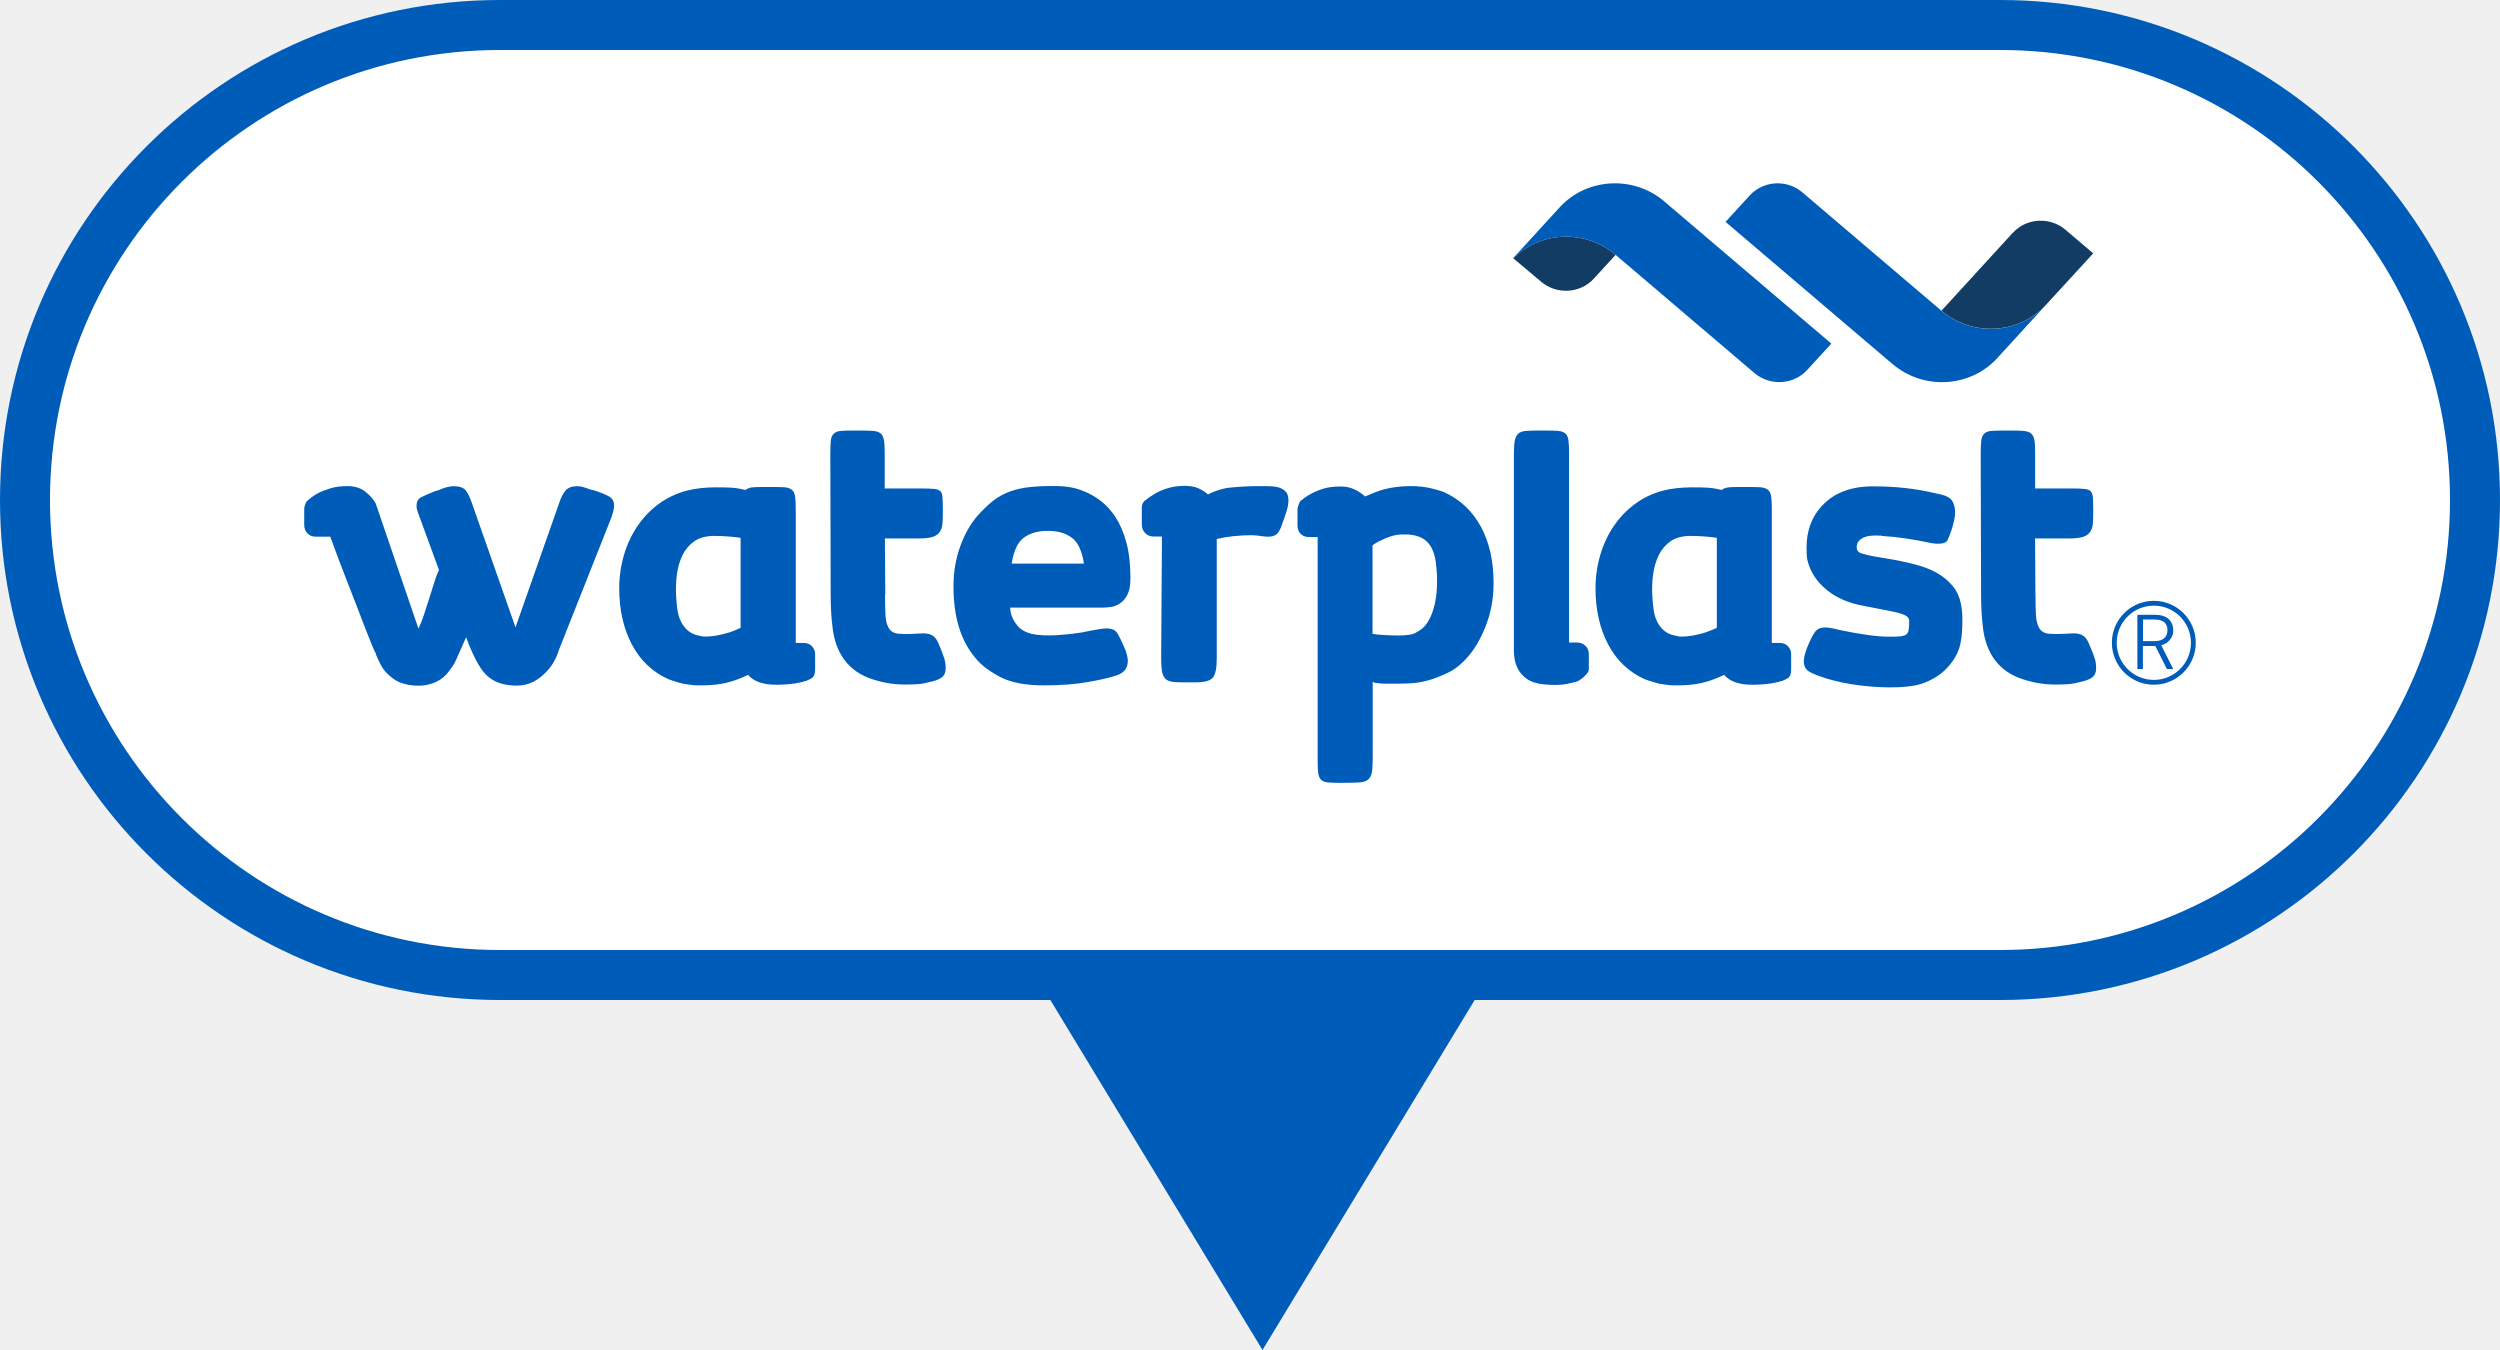
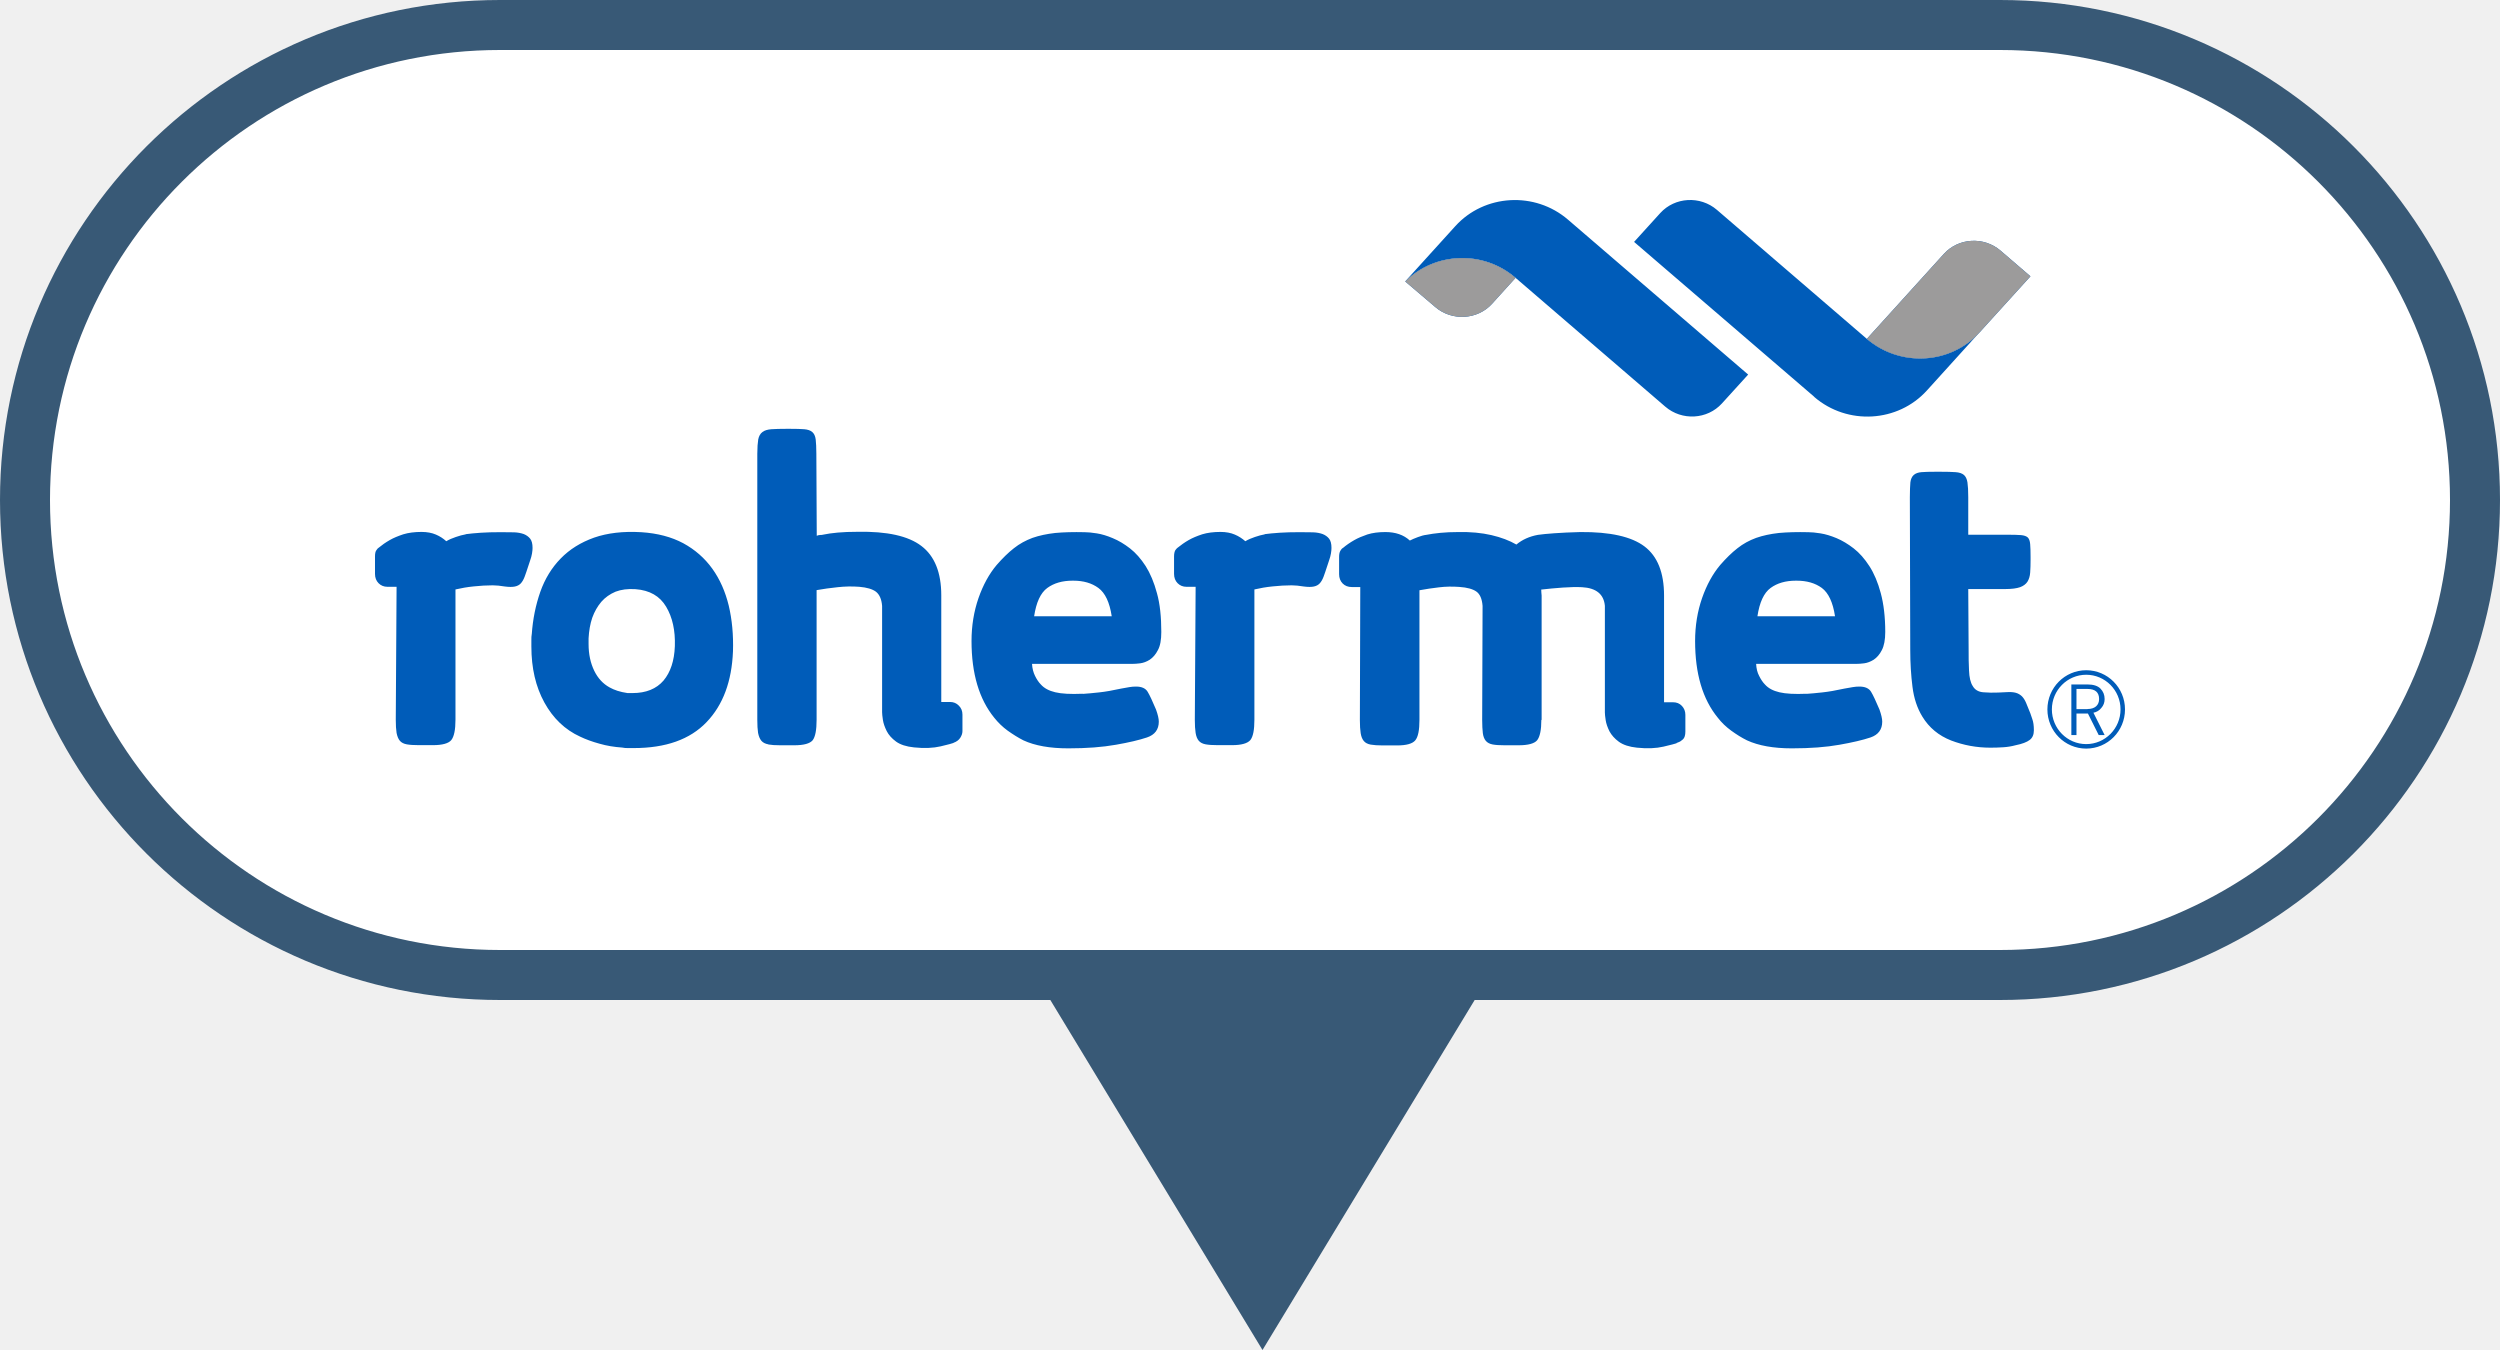
<svg xmlns="http://www.w3.org/2000/svg" width="100" height="54" viewBox="0 0 100 54" fill="none">
-   <rect x="1" y="1" width="98" height="38" rx="19" fill="white" />
-   <rect x="1" y="1" width="98" height="38" rx="19" stroke="#005CB9" stroke-width="2" />
-   <g clip-path="url(#clip0_1383_24)">
-     <path d="M73.254 13.744L72.283 14.803C71.741 15.395 70.798 15.447 70.179 14.923L64.616 10.187C63.423 9.17 61.629 9.244 60.538 10.324C60.538 10.324 60.538 10.321 60.534 10.317L62.389 8.291C63.469 7.112 65.341 7.006 66.569 8.055L73.254 13.744ZM75.706 14.564C76.938 15.613 78.806 15.507 79.886 14.329L82.814 11.13L81.839 12.196C80.762 13.375 78.891 13.48 77.659 12.432L72.096 7.696C71.477 7.168 70.538 7.221 69.992 7.816L69.021 8.875L75.703 14.564H75.706Z" fill="#005CB9" />
-     <path d="M80.516 9.311C81.058 8.716 82.001 8.663 82.62 9.191L83.729 10.134L81.839 12.193C80.763 13.371 78.891 13.477 77.659 12.428L80.516 9.307V9.311ZM64.62 10.191C63.423 9.17 61.625 9.244 60.531 10.328C60.531 10.328 60.531 10.335 60.531 10.331L61.643 11.267C62.262 11.795 63.209 11.742 63.751 11.148L64.627 10.191" fill="#133C65" />
-     <path d="M22.327 26.101C22.278 26.232 22.218 26.358 22.148 26.481C22.077 26.605 21.989 26.728 21.88 26.844C21.718 27.023 21.539 27.164 21.335 27.27C21.134 27.372 20.913 27.424 20.673 27.424C20.592 27.424 20.504 27.417 20.406 27.41C20.304 27.4 20.216 27.386 20.135 27.365C19.959 27.326 19.797 27.259 19.66 27.164C19.519 27.073 19.407 26.963 19.315 26.844C19.255 26.766 19.195 26.675 19.136 26.576C19.076 26.478 19.009 26.344 18.928 26.175C18.907 26.123 18.875 26.059 18.84 25.982C18.801 25.901 18.735 25.739 18.646 25.489L18.242 26.397C18.203 26.485 18.161 26.569 18.108 26.643C18.059 26.717 18.013 26.777 17.974 26.83C17.834 27.027 17.658 27.178 17.443 27.277C17.229 27.375 17 27.428 16.75 27.428C16.673 27.428 16.585 27.421 16.49 27.414C16.395 27.403 16.307 27.389 16.229 27.368C16.05 27.329 15.892 27.263 15.761 27.168C15.628 27.076 15.505 26.967 15.399 26.847C15.318 26.749 15.248 26.636 15.191 26.513C15.132 26.39 15.075 26.274 15.03 26.161H15.044C15.005 26.091 14.966 26.014 14.931 25.929C14.896 25.845 14.85 25.735 14.797 25.602C14.741 25.468 14.678 25.296 14.593 25.088C14.516 24.881 14.41 24.613 14.287 24.289C14.164 23.966 14.013 23.579 13.833 23.121C13.657 22.664 13.446 22.115 13.21 21.468H12.63C12.489 21.468 12.38 21.422 12.296 21.334C12.211 21.246 12.169 21.133 12.169 20.993V20.352C12.169 20.303 12.183 20.24 12.215 20.159C12.243 20.081 12.278 20.029 12.32 20.011C12.429 19.912 12.559 19.817 12.721 19.726C12.859 19.655 13.027 19.592 13.221 19.532C13.415 19.473 13.643 19.444 13.896 19.444C14.196 19.444 14.435 19.522 14.625 19.677C14.815 19.828 14.949 19.986 15.03 20.145L16.739 25.148C16.81 25 16.88 24.821 16.951 24.613C17.021 24.405 17.088 24.191 17.158 23.973C17.229 23.755 17.295 23.54 17.359 23.332C17.422 23.125 17.489 22.945 17.559 22.798L16.828 20.803C16.789 20.694 16.75 20.591 16.715 20.496C16.68 20.401 16.662 20.317 16.662 20.236C16.662 20.067 16.725 19.951 16.856 19.884C16.982 19.821 17.148 19.75 17.345 19.67C17.383 19.648 17.429 19.634 17.478 19.627C17.528 19.617 17.566 19.603 17.598 19.582C17.718 19.532 17.82 19.497 17.904 19.48C17.989 19.459 18.07 19.448 18.147 19.448C18.376 19.448 18.538 19.504 18.625 19.613C18.713 19.722 18.798 19.891 18.875 20.12L20.62 25.095L22.362 20.134C22.439 19.895 22.531 19.722 22.63 19.613C22.728 19.504 22.883 19.448 23.09 19.448C23.168 19.448 23.249 19.459 23.319 19.48C23.393 19.501 23.481 19.529 23.579 19.568H23.565L23.759 19.613C24.03 19.701 24.23 19.782 24.364 19.86C24.498 19.933 24.565 20.057 24.565 20.226C24.565 20.296 24.547 20.384 24.519 20.493C24.491 20.602 24.456 20.708 24.413 20.806L22.313 26.108L22.327 26.101ZM27.675 27.4C27.474 27.379 27.299 27.347 27.144 27.301C26.989 27.259 26.848 27.21 26.718 27.16C26.092 26.872 25.61 26.415 25.275 25.778C24.938 25.141 24.769 24.391 24.769 23.529C24.769 23.061 24.836 22.615 24.962 22.189C25.089 21.76 25.272 21.376 25.504 21.035C25.736 20.694 26.021 20.398 26.352 20.155C26.686 19.912 27.056 19.736 27.464 19.627C27.823 19.536 28.206 19.494 28.611 19.494C28.889 19.494 29.107 19.497 29.265 19.508C29.424 19.518 29.607 19.546 29.818 19.599C29.895 19.539 29.99 19.504 30.092 19.494C30.194 19.483 30.331 19.48 30.504 19.48H30.698C30.954 19.48 31.158 19.48 31.31 19.487C31.457 19.49 31.574 19.522 31.651 19.575C31.732 19.627 31.781 19.722 31.802 19.849C31.823 19.979 31.83 20.166 31.83 20.416V25.718H32.144C32.284 25.718 32.393 25.76 32.478 25.852C32.562 25.94 32.605 26.049 32.605 26.179V26.788C32.605 26.897 32.583 26.985 32.545 27.048C32.506 27.115 32.414 27.171 32.277 27.22H32.291C32.263 27.231 32.203 27.248 32.112 27.273C32.024 27.298 31.911 27.319 31.785 27.34C31.654 27.358 31.507 27.375 31.345 27.382C31.18 27.393 31.014 27.393 30.845 27.382C30.43 27.354 30.12 27.224 29.923 26.995C29.755 27.076 29.624 27.129 29.536 27.16C29.118 27.329 28.639 27.414 28.09 27.414H27.869C27.798 27.414 27.738 27.407 27.689 27.4H27.675ZM28.044 25.447C28.146 25.468 28.294 25.468 28.484 25.447C28.678 25.426 28.91 25.377 29.177 25.296C29.318 25.246 29.413 25.208 29.466 25.183C29.522 25.159 29.575 25.137 29.624 25.116V21.513C29.487 21.492 29.329 21.475 29.149 21.46C28.97 21.446 28.783 21.436 28.583 21.436C28.256 21.436 27.988 21.506 27.784 21.643C27.58 21.784 27.422 21.967 27.306 22.196C27.193 22.425 27.116 22.685 27.077 22.97C27.038 23.259 27.028 23.55 27.045 23.85C27.056 24.04 27.073 24.223 27.098 24.398C27.123 24.578 27.172 24.736 27.249 24.881C27.323 25.025 27.422 25.148 27.545 25.246C27.668 25.345 27.833 25.412 28.041 25.44L28.044 25.447ZM35.402 23.779C35.402 24.04 35.405 24.293 35.416 24.546C35.426 24.8 35.469 24.993 35.55 25.12C35.63 25.261 35.761 25.334 35.944 25.349C36.127 25.363 36.313 25.366 36.503 25.355L36.816 25.338C36.957 25.327 37.069 25.338 37.161 25.363C37.249 25.387 37.323 25.429 37.383 25.489C37.443 25.549 37.495 25.63 37.538 25.735C37.583 25.838 37.636 25.964 37.692 26.116L37.766 26.323C37.805 26.432 37.826 26.573 37.826 26.742C37.826 26.9 37.773 27.02 37.671 27.097C37.566 27.178 37.393 27.241 37.143 27.291C36.992 27.333 36.841 27.358 36.682 27.368C36.524 27.379 36.366 27.382 36.204 27.382C35.697 27.382 35.212 27.291 34.744 27.115C34.276 26.935 33.92 26.643 33.671 26.239C33.481 25.929 33.361 25.567 33.308 25.144C33.252 24.722 33.227 24.268 33.227 23.783L33.213 18.153C33.213 17.917 33.22 17.734 33.234 17.611C33.248 17.488 33.294 17.397 33.361 17.337C33.431 17.277 33.526 17.242 33.653 17.235C33.776 17.224 33.952 17.221 34.181 17.221H34.346C34.585 17.221 34.772 17.224 34.913 17.235C35.053 17.245 35.155 17.28 35.226 17.337C35.293 17.397 35.338 17.488 35.359 17.611C35.381 17.734 35.388 17.917 35.388 18.153V19.539H36.865C37.073 19.539 37.235 19.543 37.358 19.557C37.474 19.568 37.559 19.596 37.611 19.645C37.664 19.694 37.692 19.775 37.699 19.891C37.71 20.007 37.713 20.169 37.713 20.377V20.468C37.713 20.648 37.713 20.803 37.699 20.936C37.689 21.07 37.654 21.183 37.597 21.27C37.538 21.358 37.446 21.425 37.323 21.471C37.2 21.513 37.017 21.538 36.781 21.538H35.395L35.412 23.786L35.402 23.779ZM42.284 25.405C42.449 25.394 42.653 25.377 42.886 25.352C43.118 25.327 43.392 25.282 43.712 25.211C43.832 25.194 43.934 25.173 44.019 25.159C44.103 25.144 44.184 25.137 44.265 25.137C44.472 25.137 44.617 25.201 44.694 25.331C44.775 25.461 44.881 25.679 45.011 25.985C45.078 26.172 45.113 26.323 45.113 26.432C45.113 26.721 44.965 26.914 44.673 27.013C44.381 27.111 43.994 27.199 43.519 27.28C43.023 27.372 42.432 27.414 41.746 27.414C41.059 27.414 40.504 27.315 40.078 27.115C39.877 27.016 39.684 26.897 39.487 26.759C39.293 26.622 39.128 26.464 38.987 26.284C38.421 25.598 38.139 24.655 38.139 23.456C38.139 22.893 38.227 22.365 38.4 21.879C38.572 21.394 38.801 20.982 39.079 20.655C39.297 20.409 39.511 20.201 39.719 20.035C39.926 19.874 40.159 19.747 40.409 19.655C40.662 19.568 40.947 19.504 41.26 19.476C41.573 19.444 41.936 19.437 42.354 19.444C42.474 19.444 42.625 19.459 42.808 19.49C42.991 19.518 43.188 19.578 43.406 19.67C43.617 19.758 43.836 19.884 44.047 20.05C44.261 20.215 44.455 20.43 44.627 20.697C44.803 20.964 44.944 21.299 45.053 21.693C45.162 22.09 45.218 22.569 45.218 23.125C45.218 23.413 45.176 23.635 45.092 23.797C45.007 23.955 44.905 24.071 44.786 24.145C44.666 24.219 44.55 24.265 44.427 24.279C44.307 24.296 44.219 24.303 44.159 24.303H40.405C40.416 24.472 40.451 24.62 40.518 24.75C40.581 24.877 40.655 24.983 40.732 25.064C40.862 25.204 41.038 25.299 41.271 25.355C41.499 25.408 41.834 25.429 42.284 25.408V25.405ZM40.958 21.503C40.711 21.682 40.546 22.03 40.468 22.544H43.357C43.28 22.03 43.114 21.679 42.864 21.503C42.618 21.323 42.305 21.235 41.925 21.235H41.897C41.52 21.235 41.207 21.323 40.958 21.503ZM49.047 19.522C49.194 19.504 49.384 19.487 49.613 19.469C49.842 19.455 50.07 19.444 50.299 19.444H50.419C50.57 19.444 50.714 19.444 50.852 19.451C50.989 19.459 51.108 19.48 51.21 19.518C51.309 19.561 51.39 19.617 51.45 19.691C51.506 19.765 51.538 19.877 51.538 20.025C51.538 20.074 51.531 20.145 51.517 20.233C51.499 20.32 51.478 20.405 51.45 20.486L51.376 20.708C51.327 20.855 51.281 20.982 51.242 21.088C51.2 21.19 51.154 21.274 51.101 21.334C51.045 21.394 50.971 21.432 50.88 21.453C50.785 21.471 50.661 21.471 50.514 21.453C50.334 21.422 50.179 21.408 50.053 21.408C49.824 21.408 49.588 21.422 49.346 21.446C49.103 21.471 48.878 21.51 48.67 21.559V26.355C48.67 26.731 48.617 26.981 48.512 27.108C48.406 27.231 48.181 27.294 47.833 27.294H47.298C47.118 27.294 46.971 27.287 46.858 27.266C46.745 27.245 46.657 27.199 46.598 27.132C46.538 27.066 46.499 26.967 46.478 26.844C46.457 26.721 46.446 26.559 46.446 26.358L46.478 21.46H46.133C46.003 21.46 45.894 21.415 45.806 21.323C45.718 21.235 45.672 21.119 45.672 20.982V20.342C45.672 20.233 45.69 20.152 45.725 20.106C45.757 20.057 45.785 20.025 45.806 20.018C45.926 19.919 46.063 19.824 46.221 19.733C46.358 19.652 46.527 19.585 46.721 19.525C46.914 19.465 47.139 19.434 47.396 19.434C47.604 19.434 47.783 19.465 47.935 19.532C48.086 19.599 48.213 19.68 48.322 19.779C48.431 19.719 48.55 19.666 48.677 19.624C48.807 19.578 48.93 19.546 49.05 19.525L49.047 19.522ZM53.659 31.316C53.431 31.316 53.255 31.309 53.132 31.298C53.005 31.288 52.913 31.253 52.846 31.193C52.783 31.133 52.745 31.041 52.727 30.918C52.713 30.795 52.706 30.616 52.706 30.387V21.482H52.361C52.224 21.482 52.108 21.439 52.027 21.355C51.942 21.27 51.9 21.161 51.9 21.021V20.38C51.9 20.331 51.914 20.268 51.946 20.187C51.974 20.106 51.999 20.057 52.02 20.035C52.139 19.937 52.276 19.842 52.438 19.754C52.579 19.677 52.745 19.606 52.938 19.546C53.132 19.487 53.36 19.459 53.617 19.459C53.825 19.459 54.015 19.497 54.184 19.578C54.352 19.659 54.493 19.754 54.602 19.86L54.989 19.698C55.404 19.529 55.894 19.444 56.45 19.444H56.464C56.72 19.444 56.974 19.473 57.217 19.525C57.456 19.582 57.649 19.638 57.79 19.698C58.423 19.993 58.909 20.458 59.243 21.081C59.578 21.707 59.743 22.456 59.743 23.329C59.743 23.885 59.655 24.405 59.483 24.895C59.31 25.38 59.088 25.799 58.821 26.144C58.539 26.499 58.24 26.756 57.913 26.911C57.583 27.066 57.301 27.175 57.065 27.231C56.875 27.28 56.689 27.312 56.506 27.326C56.323 27.34 56.126 27.347 55.918 27.347H55.411C55.264 27.347 55.134 27.336 55.025 27.315C55.003 27.315 54.986 27.312 54.965 27.301C54.947 27.291 54.926 27.28 54.908 27.273V30.384C54.908 30.612 54.894 30.788 54.87 30.915C54.845 31.038 54.792 31.129 54.718 31.189C54.645 31.249 54.535 31.284 54.391 31.295C54.247 31.305 54.064 31.312 53.832 31.312H53.666L53.659 31.316ZM56.478 21.397C56.369 21.376 56.214 21.373 56.017 21.38C55.816 21.39 55.598 21.45 55.362 21.559C55.172 21.64 55.017 21.724 54.901 21.812V25.355C55.028 25.377 55.183 25.391 55.362 25.401C55.542 25.412 55.728 25.419 55.929 25.419C56.295 25.419 56.534 25.377 56.643 25.299C56.833 25.211 56.981 25.081 57.09 24.912C57.199 24.743 57.283 24.557 57.343 24.346C57.403 24.138 57.442 23.92 57.463 23.691C57.484 23.463 57.487 23.241 57.48 23.023C57.47 22.836 57.452 22.65 57.428 22.463C57.403 22.28 57.354 22.111 57.287 21.964C57.22 21.816 57.118 21.689 56.991 21.591C56.861 21.492 56.692 21.429 56.485 21.397H56.478ZM62.762 25.7H63.075C63.212 25.7 63.328 25.746 63.42 25.834C63.511 25.922 63.553 26.031 63.553 26.161V26.773C63.553 26.844 63.504 26.928 63.402 27.027C63.304 27.125 63.205 27.199 63.103 27.252C63.054 27.273 62.91 27.305 62.67 27.358C62.431 27.407 62.121 27.41 61.731 27.372C61.453 27.343 61.235 27.27 61.076 27.157C60.918 27.041 60.802 26.914 60.724 26.77C60.651 26.626 60.605 26.488 60.584 26.362C60.563 26.232 60.556 26.137 60.556 26.077V18.139C60.556 17.91 60.57 17.734 60.594 17.611C60.619 17.488 60.668 17.397 60.742 17.337C60.816 17.277 60.922 17.242 61.062 17.235C61.203 17.224 61.386 17.221 61.611 17.221H61.776C62.005 17.221 62.185 17.224 62.315 17.235C62.445 17.245 62.544 17.28 62.61 17.337C62.681 17.397 62.723 17.488 62.737 17.611C62.755 17.734 62.762 17.91 62.762 18.139V25.704V25.7ZM66.724 27.4C66.523 27.379 66.347 27.347 66.196 27.301C66.041 27.259 65.9 27.21 65.77 27.16C65.144 26.872 64.662 26.415 64.328 25.778C63.99 25.141 63.821 24.391 63.821 23.529C63.821 23.061 63.888 22.615 64.014 22.189C64.141 21.76 64.324 21.376 64.556 21.035C64.788 20.694 65.073 20.398 65.404 20.155C65.735 19.912 66.104 19.736 66.513 19.627C66.871 19.536 67.251 19.494 67.659 19.494C67.938 19.494 68.156 19.497 68.314 19.508C68.472 19.518 68.659 19.546 68.866 19.599C68.944 19.539 69.035 19.504 69.141 19.494C69.243 19.483 69.38 19.48 69.549 19.48H69.743C69.999 19.48 70.203 19.48 70.351 19.487C70.499 19.49 70.615 19.522 70.696 19.575C70.773 19.627 70.826 19.722 70.844 19.849C70.865 19.979 70.872 20.166 70.872 20.416V25.718H71.185C71.326 25.718 71.435 25.76 71.519 25.852C71.604 25.94 71.646 26.049 71.646 26.179V26.788C71.646 26.897 71.625 26.985 71.59 27.048C71.551 27.115 71.46 27.171 71.319 27.22H71.333C71.305 27.231 71.245 27.248 71.153 27.273C71.062 27.298 70.956 27.319 70.826 27.34C70.696 27.358 70.548 27.375 70.386 27.382C70.221 27.393 70.056 27.393 69.887 27.382C69.472 27.354 69.162 27.224 68.965 26.995C68.796 27.076 68.666 27.129 68.578 27.16C68.163 27.329 67.677 27.414 67.135 27.414H66.91C66.84 27.414 66.78 27.407 66.731 27.4H66.716H66.724ZM67.093 25.447C67.192 25.468 67.339 25.468 67.533 25.447C67.726 25.426 67.959 25.377 68.226 25.296C68.363 25.246 68.462 25.208 68.518 25.183C68.571 25.159 68.624 25.137 68.673 25.116V21.513C68.536 21.492 68.374 21.475 68.198 21.46C68.018 21.446 67.832 21.436 67.631 21.436C67.304 21.436 67.037 21.506 66.833 21.643C66.629 21.784 66.47 21.967 66.354 22.196C66.242 22.425 66.164 22.685 66.125 22.97C66.087 23.259 66.073 23.55 66.094 23.85C66.104 24.04 66.122 24.223 66.147 24.398C66.171 24.578 66.22 24.736 66.294 24.881C66.368 25.025 66.467 25.148 66.59 25.246C66.713 25.345 66.878 25.412 67.09 25.44L67.093 25.447ZM75.284 21.429C74.908 21.401 74.64 21.436 74.482 21.534C74.32 21.633 74.253 21.767 74.271 21.936C74.292 22.055 74.38 22.129 74.538 22.157C74.679 22.199 74.82 22.231 74.968 22.256C75.119 22.28 75.277 22.308 75.446 22.337C75.823 22.396 76.195 22.474 76.568 22.569C76.941 22.664 77.244 22.78 77.483 22.921C77.81 23.111 78.06 23.343 78.236 23.621C78.409 23.899 78.496 24.296 78.496 24.814C78.496 25.292 78.454 25.665 78.363 25.947C78.254 26.256 78.071 26.534 77.814 26.788C77.554 27.041 77.226 27.231 76.832 27.361C76.533 27.453 76.129 27.495 75.608 27.495C75.221 27.495 74.809 27.467 74.373 27.414C73.933 27.358 73.507 27.273 73.092 27.15C72.772 27.051 72.536 26.96 72.385 26.875C72.23 26.791 72.153 26.65 72.153 26.453C72.153 26.323 72.195 26.151 72.272 25.933C72.403 25.616 72.511 25.398 72.6 25.278C72.688 25.159 72.821 25.099 73.001 25.099C73.078 25.099 73.169 25.106 73.268 25.127C73.367 25.144 73.476 25.173 73.595 25.201C73.972 25.282 74.331 25.345 74.672 25.394C75.017 25.444 75.316 25.468 75.576 25.468C75.756 25.468 75.896 25.465 76.002 25.454C76.104 25.444 76.185 25.422 76.238 25.387C76.294 25.352 76.329 25.292 76.343 25.208C76.361 25.123 76.368 25.007 76.368 24.856C76.368 24.785 76.35 24.729 76.308 24.687C76.269 24.641 76.185 24.596 76.055 24.553C75.928 24.508 75.742 24.465 75.499 24.42C75.256 24.374 74.936 24.314 74.538 24.233C73.94 24.124 73.448 23.909 73.057 23.586C72.666 23.262 72.413 22.878 72.304 22.432C72.283 22.361 72.272 22.28 72.269 22.185C72.265 22.094 72.262 21.995 72.262 21.897C72.262 21.232 72.466 20.679 72.87 20.243C73.367 19.698 74.084 19.434 75.017 19.455C75.851 19.455 76.663 19.55 77.459 19.74L77.652 19.782C77.87 19.835 78.018 19.919 78.092 20.043C78.166 20.166 78.204 20.314 78.204 20.482C78.204 20.584 78.194 20.683 78.173 20.781C78.152 20.88 78.124 20.993 78.085 21.123C78.018 21.341 77.955 21.499 77.905 21.601C77.856 21.7 77.733 21.749 77.532 21.749C77.395 21.749 77.244 21.731 77.086 21.689C76.797 21.629 76.505 21.577 76.206 21.534C75.91 21.489 75.601 21.457 75.281 21.439L75.284 21.429ZM81.42 23.779C81.42 24.04 81.424 24.293 81.434 24.546C81.445 24.8 81.491 24.993 81.568 25.12C81.649 25.261 81.779 25.334 81.962 25.349C82.145 25.363 82.332 25.366 82.522 25.355L82.835 25.338C82.972 25.327 83.088 25.338 83.176 25.363C83.264 25.387 83.341 25.429 83.398 25.489C83.458 25.549 83.51 25.63 83.553 25.735C83.598 25.838 83.651 25.964 83.711 26.116L83.785 26.323C83.824 26.432 83.845 26.573 83.845 26.742C83.845 26.9 83.792 27.02 83.686 27.097C83.581 27.178 83.405 27.241 83.159 27.291C83.007 27.333 82.856 27.358 82.698 27.368C82.536 27.379 82.377 27.382 82.219 27.382C81.713 27.382 81.227 27.291 80.759 27.115C80.291 26.935 79.936 26.643 79.686 26.239C79.499 25.929 79.376 25.567 79.323 25.144C79.267 24.722 79.243 24.268 79.243 23.783L79.228 18.153C79.228 17.917 79.235 17.734 79.253 17.611C79.267 17.488 79.309 17.397 79.38 17.337C79.45 17.277 79.545 17.242 79.672 17.235C79.795 17.224 79.971 17.221 80.2 17.221H80.365C80.601 17.221 80.791 17.224 80.928 17.235C81.069 17.245 81.171 17.28 81.241 17.337C81.311 17.397 81.357 17.488 81.378 17.611C81.399 17.734 81.406 17.917 81.406 18.153V19.539H82.881C83.088 19.539 83.254 19.543 83.37 19.557C83.489 19.568 83.574 19.596 83.623 19.645C83.672 19.694 83.704 19.775 83.715 19.891C83.722 20.007 83.729 20.169 83.729 20.377V20.468C83.729 20.648 83.725 20.803 83.715 20.936C83.704 21.07 83.669 21.183 83.609 21.27C83.549 21.358 83.458 21.425 83.335 21.471C83.211 21.513 83.028 21.538 82.789 21.538H81.403L81.417 23.786L81.42 23.779ZM86.153 27.389C85.228 27.389 84.475 26.636 84.475 25.711C84.475 24.785 85.228 24.033 86.153 24.033C87.078 24.033 87.831 24.785 87.831 25.711C87.831 26.636 87.078 27.389 86.153 27.389ZM86.153 24.226C85.333 24.226 84.668 24.891 84.668 25.711C84.668 26.531 85.333 27.196 86.153 27.196C86.973 27.196 87.638 26.531 87.638 25.711C87.638 24.891 86.973 24.226 86.153 24.226ZM86.793 25.598C86.702 25.711 86.586 25.778 86.448 25.806L86.93 26.763H86.677L86.213 25.841H85.716V26.763H85.495V24.592H86.192C86.445 24.592 86.635 24.652 86.751 24.768C86.871 24.884 86.93 25.035 86.93 25.215C86.93 25.363 86.885 25.489 86.79 25.598H86.793ZM86.195 25.644C86.508 25.644 86.698 25.486 86.698 25.215C86.698 24.926 86.529 24.782 86.195 24.782H85.72V25.644H86.195Z" fill="#005CB9" />
+   <g clip-path="url(#clip0_2188_25)">
+     <path d="M80 1H20C9.507 1 1 9.507 1 20C1 30.493 9.507 39 20 39H80C90.493 39 99 30.493 99 20C99 9.507 90.493 1 80 1Z" fill="white" />
+     <path d="M80 1H20C9.507 1 1 9.507 1 20C1 30.493 9.507 39 20 39H80C90.493 39 99 30.493 99 20C99 9.507 90.493 1 80 1Z" stroke="#385976" stroke-width="2" />
+     <path d="M50.5 54L41.407 39H59.593L50.5 54Z" fill="#385976" />
+     <path d="M69.924 14.985L68.877 16.138C68.293 16.781 67.278 16.84 66.61 16.265L60.613 11.105C59.324 10 57.394 10.08 56.215 11.254C56.215 11.254 56.215 11.254 56.215 11.249L58.214 9.044C59.377 7.763 61.397 7.646 62.722 8.788L69.929 14.985H69.924ZM72.57 15.878C73.895 17.02 75.915 16.903 77.078 15.617L80.234 12.131L79.182 13.295C78.019 14.581 76.005 14.693 74.674 13.555L68.677 8.395C68.009 7.821 66.994 7.88 66.41 8.523L65.363 9.676L72.57 15.872V15.878Z" fill="#005CB9" />
+     <path d="M74.674 13.555C75.999 14.698 78.019 14.581 79.182 13.295L81.218 11.053L80.024 10.027C79.356 9.453 78.34 9.511 77.756 10.154L74.674 13.555Z" fill="#005CB9" />
+     <path d="M60.618 11.111C59.329 10 57.388 10.08 56.21 11.26L57.409 12.28C58.077 12.854 59.098 12.795 59.682 12.152L60.629 11.105" fill="#005CB9" />
+     <path d="M77.756 10.154C78.34 9.511 79.356 9.453 80.024 10.027L81.218 11.053L79.182 13.295C78.019 14.581 76.005 14.693 74.674 13.555L77.756 10.154ZM60.618 11.111C59.329 10 57.388 10.08 56.21 11.26L57.409 12.28C58.077 12.854 59.098 12.796 59.682 12.152L60.629 11.106" fill="#9C9B9B" />
+     <path d="M18.63 21.367C18.788 21.346 18.993 21.325 19.24 21.309C19.482 21.293 19.729 21.288 19.976 21.288H20.103C20.26 21.288 20.418 21.288 20.566 21.293C20.713 21.298 20.844 21.325 20.95 21.362C21.055 21.404 21.144 21.468 21.207 21.548C21.27 21.628 21.302 21.75 21.302 21.915C21.302 21.968 21.297 22.042 21.281 22.138C21.265 22.233 21.239 22.324 21.207 22.414L21.128 22.653C21.076 22.818 21.028 22.951 20.986 23.068C20.944 23.179 20.892 23.27 20.834 23.333C20.776 23.397 20.697 23.44 20.597 23.461C20.497 23.482 20.366 23.482 20.203 23.461C20.008 23.429 19.845 23.413 19.708 23.413C19.461 23.413 19.208 23.429 18.951 23.456C18.688 23.482 18.446 23.525 18.219 23.578V28.786C18.219 29.195 18.162 29.466 18.051 29.604C17.941 29.737 17.693 29.806 17.32 29.806H16.746C16.557 29.806 16.394 29.796 16.273 29.774C16.152 29.753 16.057 29.705 15.994 29.631C15.931 29.556 15.889 29.45 15.863 29.317C15.842 29.184 15.831 29.009 15.831 28.791L15.863 23.472H15.495C15.358 23.472 15.237 23.424 15.142 23.328C15.047 23.233 15 23.105 15 22.956V22.26C15 22.143 15.016 22.058 15.058 22.005C15.095 21.952 15.121 21.92 15.147 21.909C15.274 21.803 15.426 21.697 15.594 21.601C15.742 21.516 15.921 21.442 16.131 21.372C16.336 21.309 16.583 21.277 16.862 21.277C17.083 21.277 17.278 21.314 17.436 21.383C17.599 21.452 17.735 21.543 17.851 21.649C17.967 21.58 18.093 21.527 18.235 21.479C18.372 21.431 18.509 21.394 18.635 21.372L18.63 21.367ZM24.884 29.902C24.574 29.881 24.274 29.833 23.98 29.748C23.685 29.668 23.427 29.572 23.206 29.466C22.601 29.19 22.123 28.733 21.775 28.1C21.428 27.468 21.255 26.724 21.255 25.863V25.613C21.255 25.518 21.255 25.438 21.27 25.363V25.379C21.312 24.763 21.428 24.2 21.612 23.674C21.796 23.153 22.07 22.706 22.428 22.34C22.785 21.973 23.227 21.697 23.764 21.505C24.3 21.319 24.926 21.245 25.652 21.288C26.305 21.33 26.862 21.479 27.33 21.729C27.799 21.984 28.188 22.324 28.493 22.749C28.798 23.174 29.014 23.668 29.15 24.226C29.282 24.784 29.34 25.395 29.319 26.054C29.271 27.25 28.924 28.196 28.261 28.887C27.599 29.578 26.631 29.923 25.347 29.923H25.105C25.032 29.923 24.958 29.918 24.884 29.902ZM25.3 27.723C25.842 27.723 26.257 27.553 26.541 27.223C26.82 26.889 26.973 26.432 26.994 25.847C27.015 25.22 26.899 24.694 26.646 24.269C26.394 23.844 25.989 23.61 25.421 23.567C25.11 23.546 24.842 23.583 24.621 23.668C24.395 23.764 24.206 23.897 24.053 24.072C23.901 24.253 23.78 24.46 23.69 24.71C23.606 24.96 23.559 25.231 23.543 25.534V25.518V25.762C23.543 26.171 23.622 26.527 23.769 26.83C23.916 27.133 24.122 27.351 24.379 27.494C24.474 27.548 24.584 27.595 24.7 27.633C24.821 27.67 24.953 27.702 25.1 27.723H25.295H25.3ZM30.734 29.774C30.613 29.753 30.518 29.705 30.455 29.631C30.392 29.556 30.35 29.45 30.323 29.317C30.302 29.184 30.292 29.009 30.292 28.791V18.152C30.292 17.902 30.308 17.711 30.329 17.578C30.355 17.445 30.413 17.344 30.497 17.281C30.581 17.217 30.702 17.18 30.855 17.169C31.013 17.158 31.207 17.153 31.454 17.153H31.612C31.849 17.153 32.033 17.158 32.17 17.169C32.307 17.18 32.417 17.217 32.491 17.281C32.564 17.344 32.612 17.445 32.628 17.578C32.643 17.716 32.654 17.908 32.654 18.152L32.67 21.431C32.722 21.41 32.77 21.399 32.806 21.399C32.843 21.399 32.891 21.399 32.943 21.383C33.09 21.351 33.28 21.325 33.511 21.303C33.743 21.282 34.006 21.272 34.306 21.272C35.479 21.25 36.331 21.436 36.857 21.84C37.383 22.239 37.651 22.898 37.651 23.812V28.079H38.004C38.141 28.079 38.261 28.127 38.356 28.228C38.451 28.323 38.498 28.44 38.498 28.584V29.248C38.498 29.333 38.467 29.424 38.409 29.514C38.351 29.604 38.256 29.673 38.13 29.716H38.146C38.093 29.737 37.919 29.785 37.625 29.854C37.33 29.923 36.978 29.939 36.562 29.896C36.252 29.865 36.01 29.785 35.842 29.663C35.668 29.535 35.547 29.397 35.468 29.243C35.389 29.083 35.337 28.935 35.316 28.796C35.295 28.658 35.284 28.552 35.284 28.488V24.237C35.263 23.966 35.179 23.78 35.037 23.668C34.895 23.562 34.674 23.498 34.374 23.472C34.085 23.45 33.795 23.456 33.506 23.488C33.212 23.519 32.933 23.557 32.664 23.605V28.791C32.664 29.2 32.612 29.471 32.507 29.61C32.396 29.742 32.154 29.811 31.77 29.811H31.207C31.013 29.811 30.855 29.801 30.734 29.779V29.774ZM43.317 27.755C43.495 27.744 43.717 27.723 43.964 27.696C44.216 27.67 44.511 27.617 44.853 27.542C44.979 27.521 45.089 27.5 45.179 27.484C45.268 27.468 45.358 27.463 45.442 27.463C45.668 27.463 45.821 27.532 45.905 27.67C45.989 27.808 46.099 28.047 46.241 28.382C46.315 28.589 46.352 28.749 46.352 28.866C46.352 29.179 46.194 29.392 45.879 29.498C45.563 29.604 45.153 29.7 44.637 29.79C44.1 29.886 43.469 29.934 42.733 29.934C41.996 29.934 41.397 29.827 40.939 29.615C40.729 29.509 40.518 29.376 40.308 29.227C40.103 29.078 39.924 28.903 39.771 28.711C39.166 27.967 38.861 26.947 38.861 25.64C38.861 25.029 38.956 24.455 39.14 23.923C39.324 23.397 39.566 22.956 39.866 22.6C40.103 22.329 40.329 22.106 40.555 21.93C40.781 21.75 41.028 21.617 41.297 21.516C41.57 21.42 41.875 21.357 42.207 21.319C42.543 21.288 42.933 21.277 43.385 21.288C43.511 21.288 43.674 21.303 43.874 21.335C44.074 21.367 44.285 21.431 44.511 21.527C44.742 21.622 44.974 21.761 45.2 21.936C45.431 22.116 45.636 22.35 45.826 22.643C46.01 22.935 46.163 23.296 46.278 23.727C46.399 24.157 46.452 24.678 46.452 25.278C46.452 25.592 46.41 25.836 46.315 26.006C46.226 26.182 46.115 26.304 45.989 26.389C45.863 26.469 45.731 26.517 45.605 26.533C45.479 26.549 45.379 26.554 45.316 26.554H41.281C41.291 26.74 41.334 26.899 41.402 27.037C41.47 27.176 41.549 27.293 41.633 27.378C41.77 27.532 41.965 27.633 42.212 27.691C42.454 27.75 42.822 27.771 43.301 27.75L43.317 27.755ZM41.891 23.519C41.623 23.716 41.449 24.093 41.365 24.651H44.469C44.385 24.093 44.206 23.716 43.937 23.519C43.669 23.323 43.338 23.227 42.933 23.227H42.901C42.496 23.227 42.159 23.323 41.891 23.519ZM50.581 21.367C50.739 21.346 50.944 21.325 51.191 21.309C51.439 21.293 51.681 21.288 51.928 21.288H52.059C52.217 21.288 52.375 21.288 52.522 21.293C52.675 21.298 52.801 21.325 52.906 21.362C53.012 21.404 53.101 21.468 53.164 21.548C53.227 21.628 53.259 21.75 53.259 21.915C53.259 21.968 53.254 22.042 53.238 22.138C53.222 22.233 53.196 22.324 53.164 22.414L53.085 22.653C53.033 22.818 52.985 22.951 52.943 23.068C52.901 23.179 52.849 23.27 52.791 23.333C52.733 23.397 52.654 23.44 52.554 23.461C52.454 23.482 52.322 23.482 52.159 23.461C51.965 23.429 51.802 23.413 51.665 23.413C51.418 23.413 51.165 23.429 50.907 23.456C50.644 23.482 50.402 23.525 50.176 23.578V28.786C50.176 29.195 50.124 29.466 50.013 29.604C49.897 29.737 49.655 29.806 49.282 29.806H48.703C48.514 29.806 48.351 29.796 48.23 29.774C48.109 29.753 48.014 29.705 47.951 29.631C47.888 29.556 47.846 29.45 47.825 29.317C47.804 29.184 47.793 29.009 47.793 28.791L47.825 23.472H47.457C47.32 23.472 47.199 23.424 47.104 23.328C47.01 23.233 46.962 23.105 46.962 22.956V22.26C46.962 22.143 46.983 22.058 47.015 22.005C47.057 21.952 47.083 21.92 47.104 21.909C47.236 21.803 47.383 21.697 47.551 21.601C47.699 21.516 47.877 21.442 48.088 21.372C48.293 21.309 48.54 21.277 48.819 21.277C49.04 21.277 49.235 21.314 49.392 21.383C49.556 21.452 49.692 21.543 49.813 21.649C49.929 21.58 50.055 21.527 50.197 21.479C50.339 21.431 50.471 21.394 50.597 21.372L50.581 21.367ZM61.654 28.791C61.654 29.2 61.596 29.471 61.486 29.61C61.376 29.742 61.128 29.811 60.744 29.811H60.187C59.982 29.811 59.824 29.801 59.708 29.779C59.592 29.758 59.498 29.71 59.434 29.636C59.371 29.562 59.329 29.455 59.313 29.323C59.298 29.19 59.287 29.014 59.287 28.796L59.303 24.237C59.282 23.955 59.198 23.764 59.056 23.663C58.914 23.562 58.688 23.498 58.377 23.477C58.098 23.456 57.825 23.461 57.562 23.493C57.294 23.525 57.036 23.562 56.778 23.61V28.796C56.778 29.206 56.725 29.477 56.61 29.615C56.499 29.748 56.257 29.817 55.884 29.817H55.305C55.111 29.817 54.953 29.806 54.832 29.785C54.711 29.764 54.616 29.716 54.553 29.641C54.49 29.567 54.448 29.461 54.427 29.328C54.406 29.195 54.395 29.02 54.395 28.802L54.411 23.482H54.074C53.922 23.482 53.801 23.434 53.706 23.339C53.611 23.243 53.564 23.116 53.564 22.967V22.271C53.564 22.175 53.58 22.095 53.611 22.037C53.643 21.978 53.68 21.936 53.722 21.915C53.848 21.808 54.001 21.702 54.169 21.606C54.316 21.521 54.495 21.447 54.695 21.378C54.9 21.314 55.137 21.282 55.416 21.282C55.821 21.282 56.147 21.394 56.394 21.622C56.478 21.58 56.583 21.532 56.715 21.484C56.841 21.436 56.957 21.404 57.051 21.394C57.215 21.362 57.399 21.335 57.614 21.314C57.825 21.293 58.067 21.282 58.335 21.282C58.824 21.272 59.266 21.314 59.655 21.404C60.045 21.495 60.381 21.622 60.655 21.782C60.892 21.585 61.176 21.457 61.518 21.394C61.67 21.372 61.886 21.351 62.175 21.33C62.465 21.309 62.806 21.293 63.217 21.282C64.4 21.272 65.258 21.463 65.778 21.856C66.299 22.249 66.562 22.903 66.562 23.822V28.09H66.915C67.067 28.09 67.183 28.137 67.278 28.238C67.367 28.334 67.415 28.451 67.415 28.595V29.259C67.415 29.407 67.383 29.514 67.32 29.572C67.257 29.631 67.194 29.673 67.125 29.695L67.046 29.726H67.078C67.015 29.748 66.836 29.796 66.541 29.865C66.247 29.934 65.894 29.95 65.479 29.907C65.168 29.875 64.932 29.796 64.758 29.673C64.584 29.546 64.463 29.407 64.379 29.253C64.3 29.094 64.248 28.945 64.227 28.807C64.206 28.669 64.195 28.563 64.195 28.499V24.232C64.153 23.769 63.848 23.519 63.28 23.488C63.064 23.477 62.812 23.482 62.512 23.503C62.212 23.525 61.923 23.551 61.649 23.583C61.649 23.605 61.649 23.642 61.654 23.695C61.66 23.748 61.665 23.791 61.665 23.822V28.802L61.654 28.791ZM72.249 27.755C72.428 27.744 72.643 27.723 72.896 27.696C73.143 27.67 73.443 27.617 73.785 27.542C73.916 27.521 74.022 27.5 74.116 27.484C74.206 27.468 74.295 27.463 74.379 27.463C74.6 27.463 74.758 27.532 74.842 27.67C74.926 27.808 75.037 28.047 75.179 28.382C75.252 28.589 75.289 28.749 75.289 28.866C75.289 29.179 75.132 29.392 74.821 29.498C74.505 29.604 74.09 29.7 73.58 29.79C73.048 29.886 72.412 29.934 71.675 29.934C70.939 29.934 70.344 29.827 69.882 29.615C69.666 29.509 69.456 29.376 69.25 29.227C69.045 29.078 68.861 28.903 68.714 28.711C68.104 27.967 67.804 26.947 67.804 25.64C67.804 25.029 67.898 24.455 68.083 23.923C68.267 23.397 68.509 22.956 68.808 22.6C69.045 22.329 69.271 22.106 69.498 21.93C69.724 21.75 69.971 21.617 70.245 21.516C70.518 21.42 70.818 21.357 71.155 21.319C71.491 21.288 71.886 21.277 72.333 21.288C72.459 21.288 72.622 21.303 72.822 21.335C73.022 21.367 73.233 21.431 73.464 21.527C73.69 21.622 73.922 21.761 74.148 21.936C74.379 22.116 74.584 22.35 74.774 22.643C74.963 22.935 75.116 23.296 75.231 23.727C75.347 24.157 75.41 24.678 75.41 25.278C75.41 25.592 75.363 25.836 75.273 26.006C75.184 26.182 75.074 26.304 74.947 26.389C74.816 26.469 74.69 26.517 74.563 26.533C74.437 26.549 74.342 26.554 74.274 26.554H70.245C70.255 26.74 70.292 26.899 70.366 27.037C70.434 27.176 70.513 27.293 70.597 27.378C70.734 27.532 70.928 27.633 71.176 27.691C71.423 27.75 71.786 27.771 72.265 27.75L72.249 27.755ZM70.823 23.519C70.555 23.716 70.381 24.093 70.297 24.651H73.401C73.317 24.093 73.138 23.716 72.875 23.519C72.606 23.323 72.275 23.227 71.865 23.227H71.833C71.428 23.227 71.091 23.323 70.823 23.519ZM78.745 25.991C78.745 26.267 78.745 26.549 78.761 26.82C78.772 27.096 78.819 27.303 78.909 27.441C78.993 27.59 79.135 27.675 79.329 27.691C79.529 27.707 79.729 27.712 79.929 27.702L80.266 27.686C80.418 27.675 80.539 27.686 80.634 27.712C80.729 27.739 80.808 27.787 80.876 27.851C80.939 27.914 80.997 28.005 81.044 28.116C81.091 28.233 81.149 28.366 81.213 28.531L81.291 28.759C81.334 28.876 81.355 29.025 81.355 29.211C81.355 29.381 81.302 29.514 81.186 29.599C81.076 29.684 80.886 29.758 80.618 29.811C80.46 29.854 80.292 29.881 80.124 29.891C79.955 29.902 79.782 29.907 79.613 29.907C79.066 29.907 78.546 29.811 78.046 29.62C77.546 29.424 77.162 29.105 76.894 28.664C76.689 28.329 76.557 27.936 76.499 27.473C76.441 27.016 76.41 26.522 76.41 25.996L76.394 19.885C76.394 19.63 76.404 19.433 76.415 19.295C76.431 19.162 76.478 19.061 76.552 18.997C76.625 18.933 76.731 18.896 76.862 18.886C76.994 18.875 77.183 18.87 77.43 18.87H77.609C77.867 18.87 78.067 18.875 78.219 18.886C78.367 18.896 78.482 18.933 78.556 18.997C78.63 19.061 78.677 19.162 78.698 19.295C78.719 19.433 78.73 19.63 78.73 19.885V21.389H80.313C80.534 21.389 80.713 21.394 80.839 21.404C80.965 21.415 81.055 21.447 81.113 21.5C81.165 21.553 81.197 21.643 81.207 21.766C81.218 21.888 81.223 22.063 81.223 22.292V22.393C81.223 22.584 81.218 22.759 81.207 22.903C81.197 23.047 81.16 23.169 81.097 23.27C81.034 23.365 80.934 23.44 80.802 23.488C80.665 23.535 80.471 23.562 80.218 23.562H78.73L78.745 26.006V25.991ZM84.053 28.318C83.969 28.424 83.864 28.483 83.737 28.509L84.185 29.402H83.948L83.517 28.541H83.059V29.402H82.854V27.378H83.501C83.737 27.378 83.911 27.436 84.016 27.542C84.127 27.654 84.185 27.792 84.185 27.962C84.185 28.1 84.142 28.217 84.053 28.318ZM83.501 28.361C83.79 28.361 83.964 28.212 83.964 27.962C83.964 27.691 83.806 27.558 83.501 27.558H83.059V28.366H83.501V28.361ZM83.448 29.944C82.591 29.944 81.896 29.243 81.896 28.377C81.896 27.51 82.591 26.809 83.448 26.809C84.306 26.809 85 27.51 85 28.377C85 29.243 84.306 29.944 83.448 29.944ZM83.448 26.99C82.691 26.99 82.075 27.611 82.075 28.377C82.075 29.142 82.691 29.764 83.448 29.764C84.206 29.764 84.821 29.142 84.821 28.377C84.821 27.611 84.206 26.99 83.448 26.99Z" fill="#005CB9" />
  </g>
-   <path d="M50.5 54L41.407 39H59.593L50.5 54Z" fill="#005CB9" />
  <defs>
-     <clipPath id="clip0_1383_24">
-       <rect width="76" height="25.333" fill="white" transform="translate(12 7.3335)" />
+     <clipPath id="clip0_2188_25">
+       <rect width="100" height="54" fill="white" />
    </clipPath>
  </defs>
</svg>
